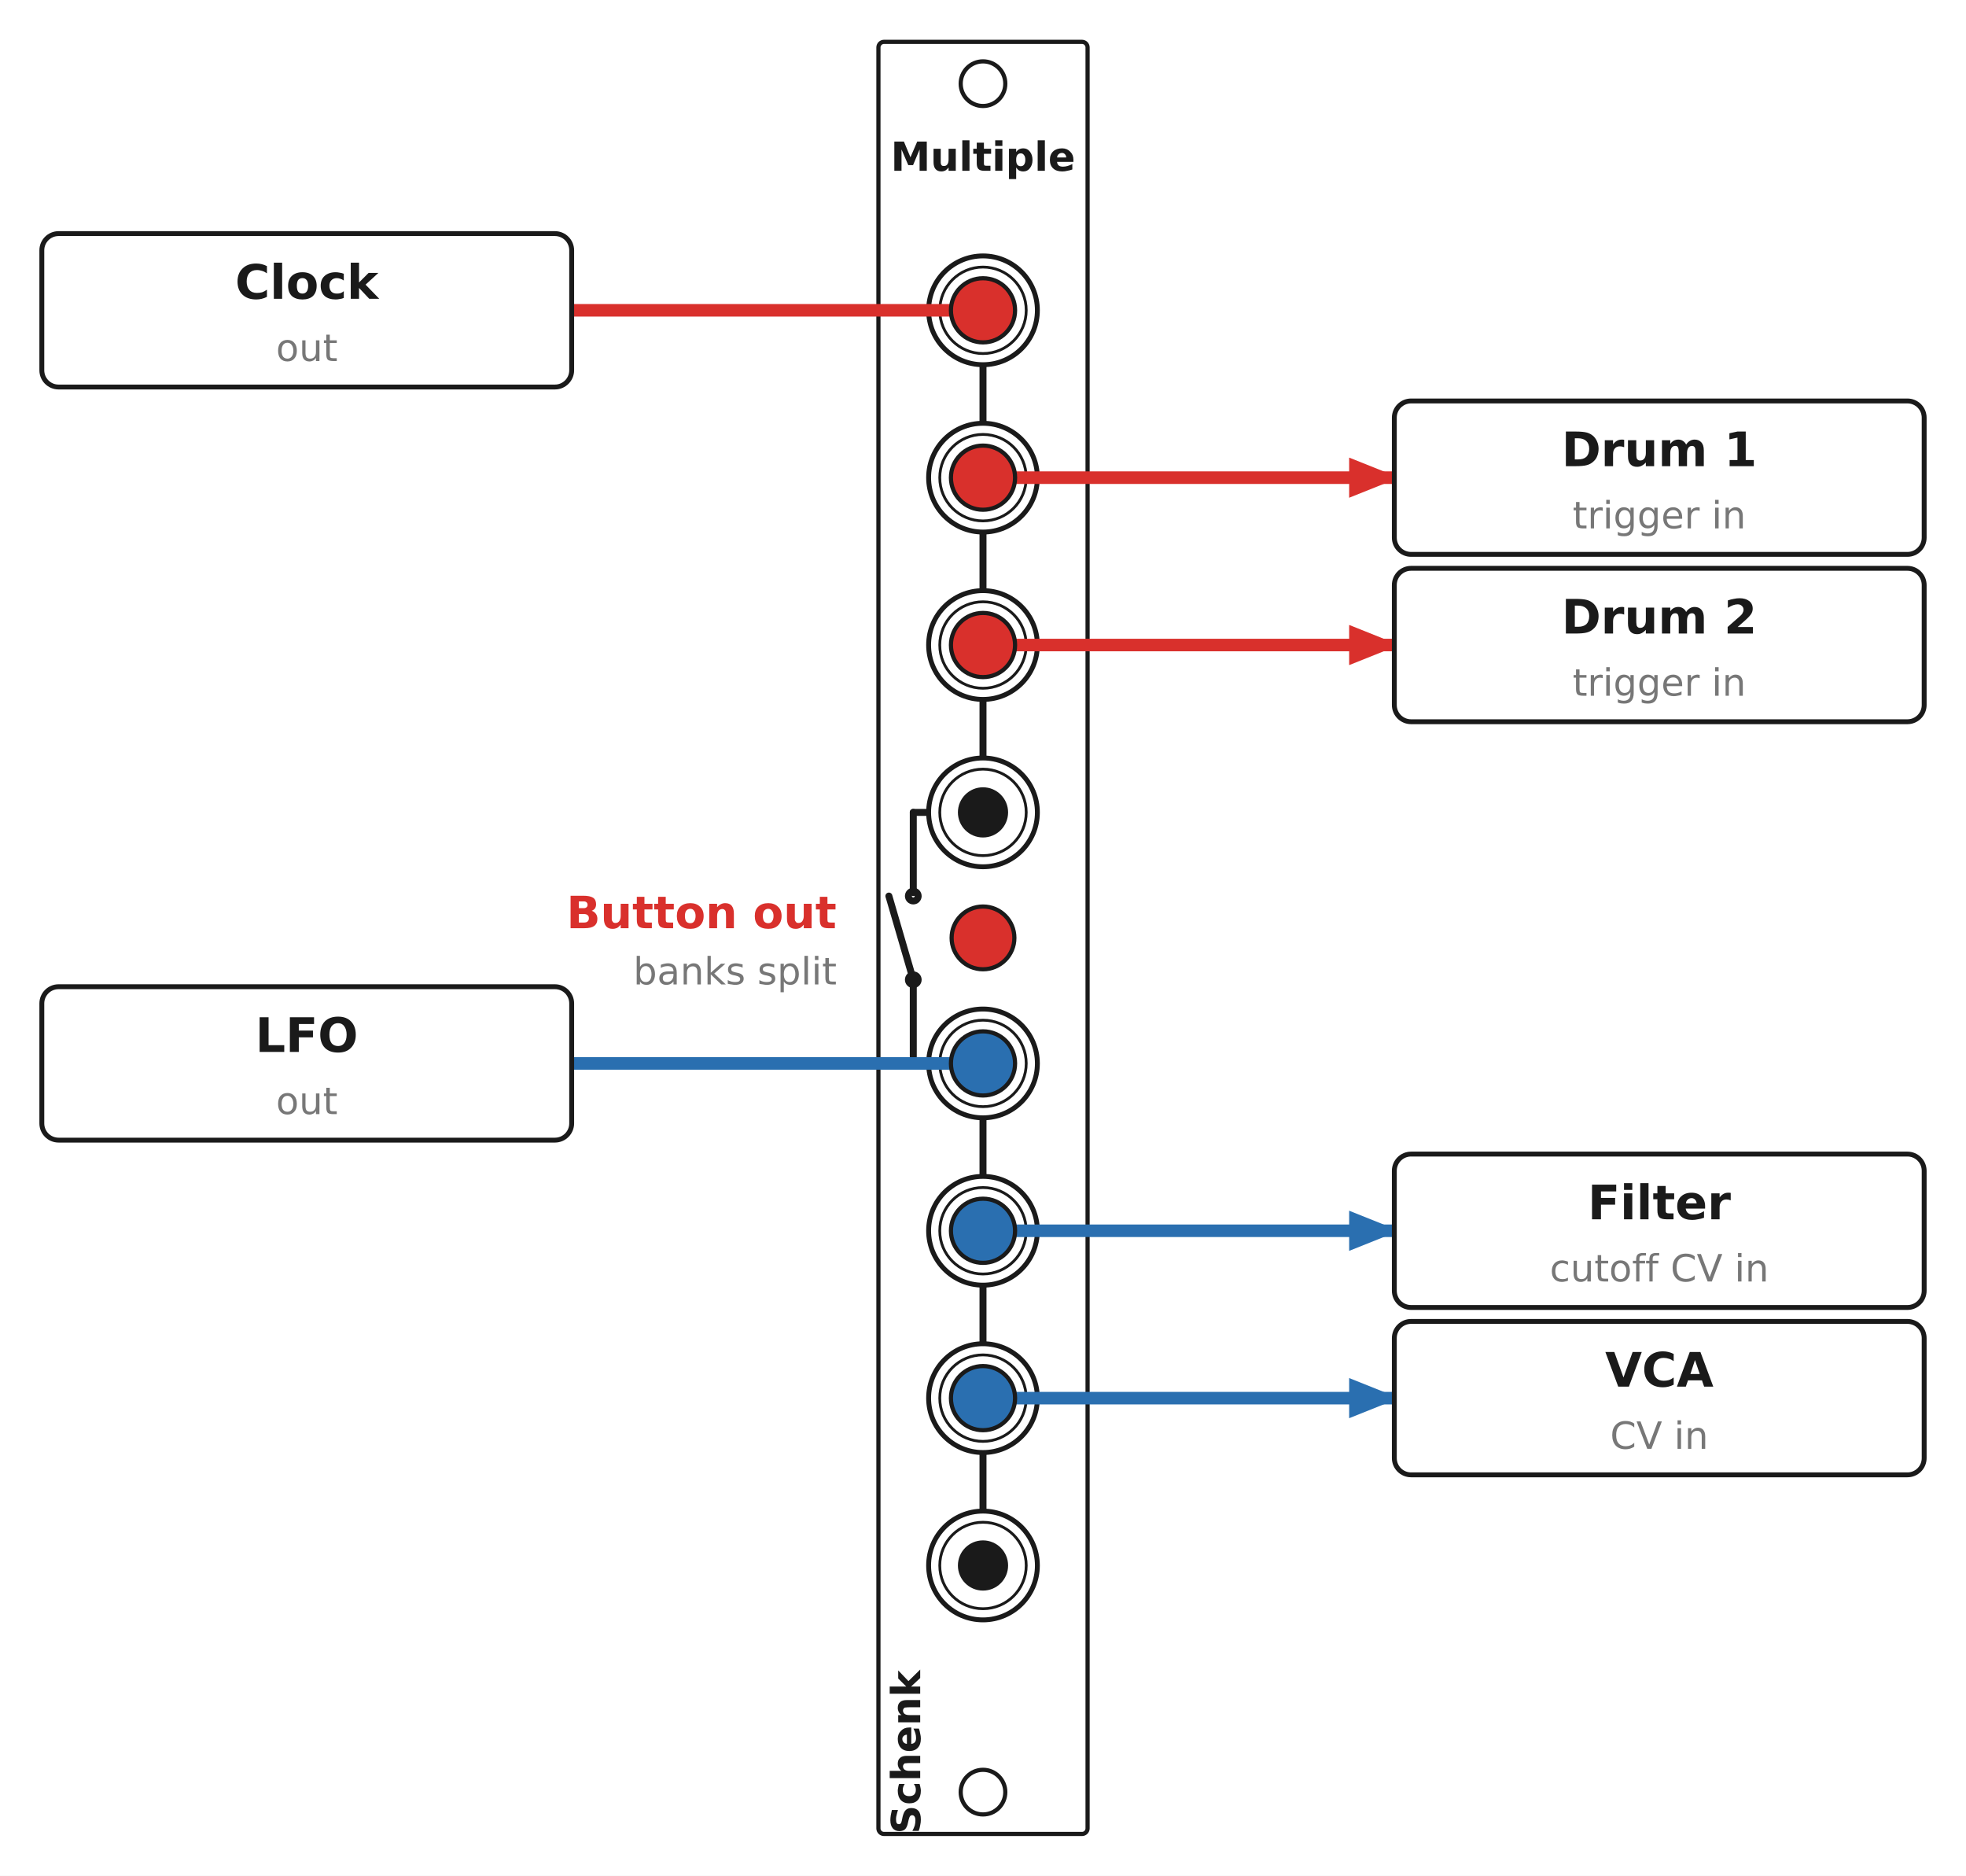
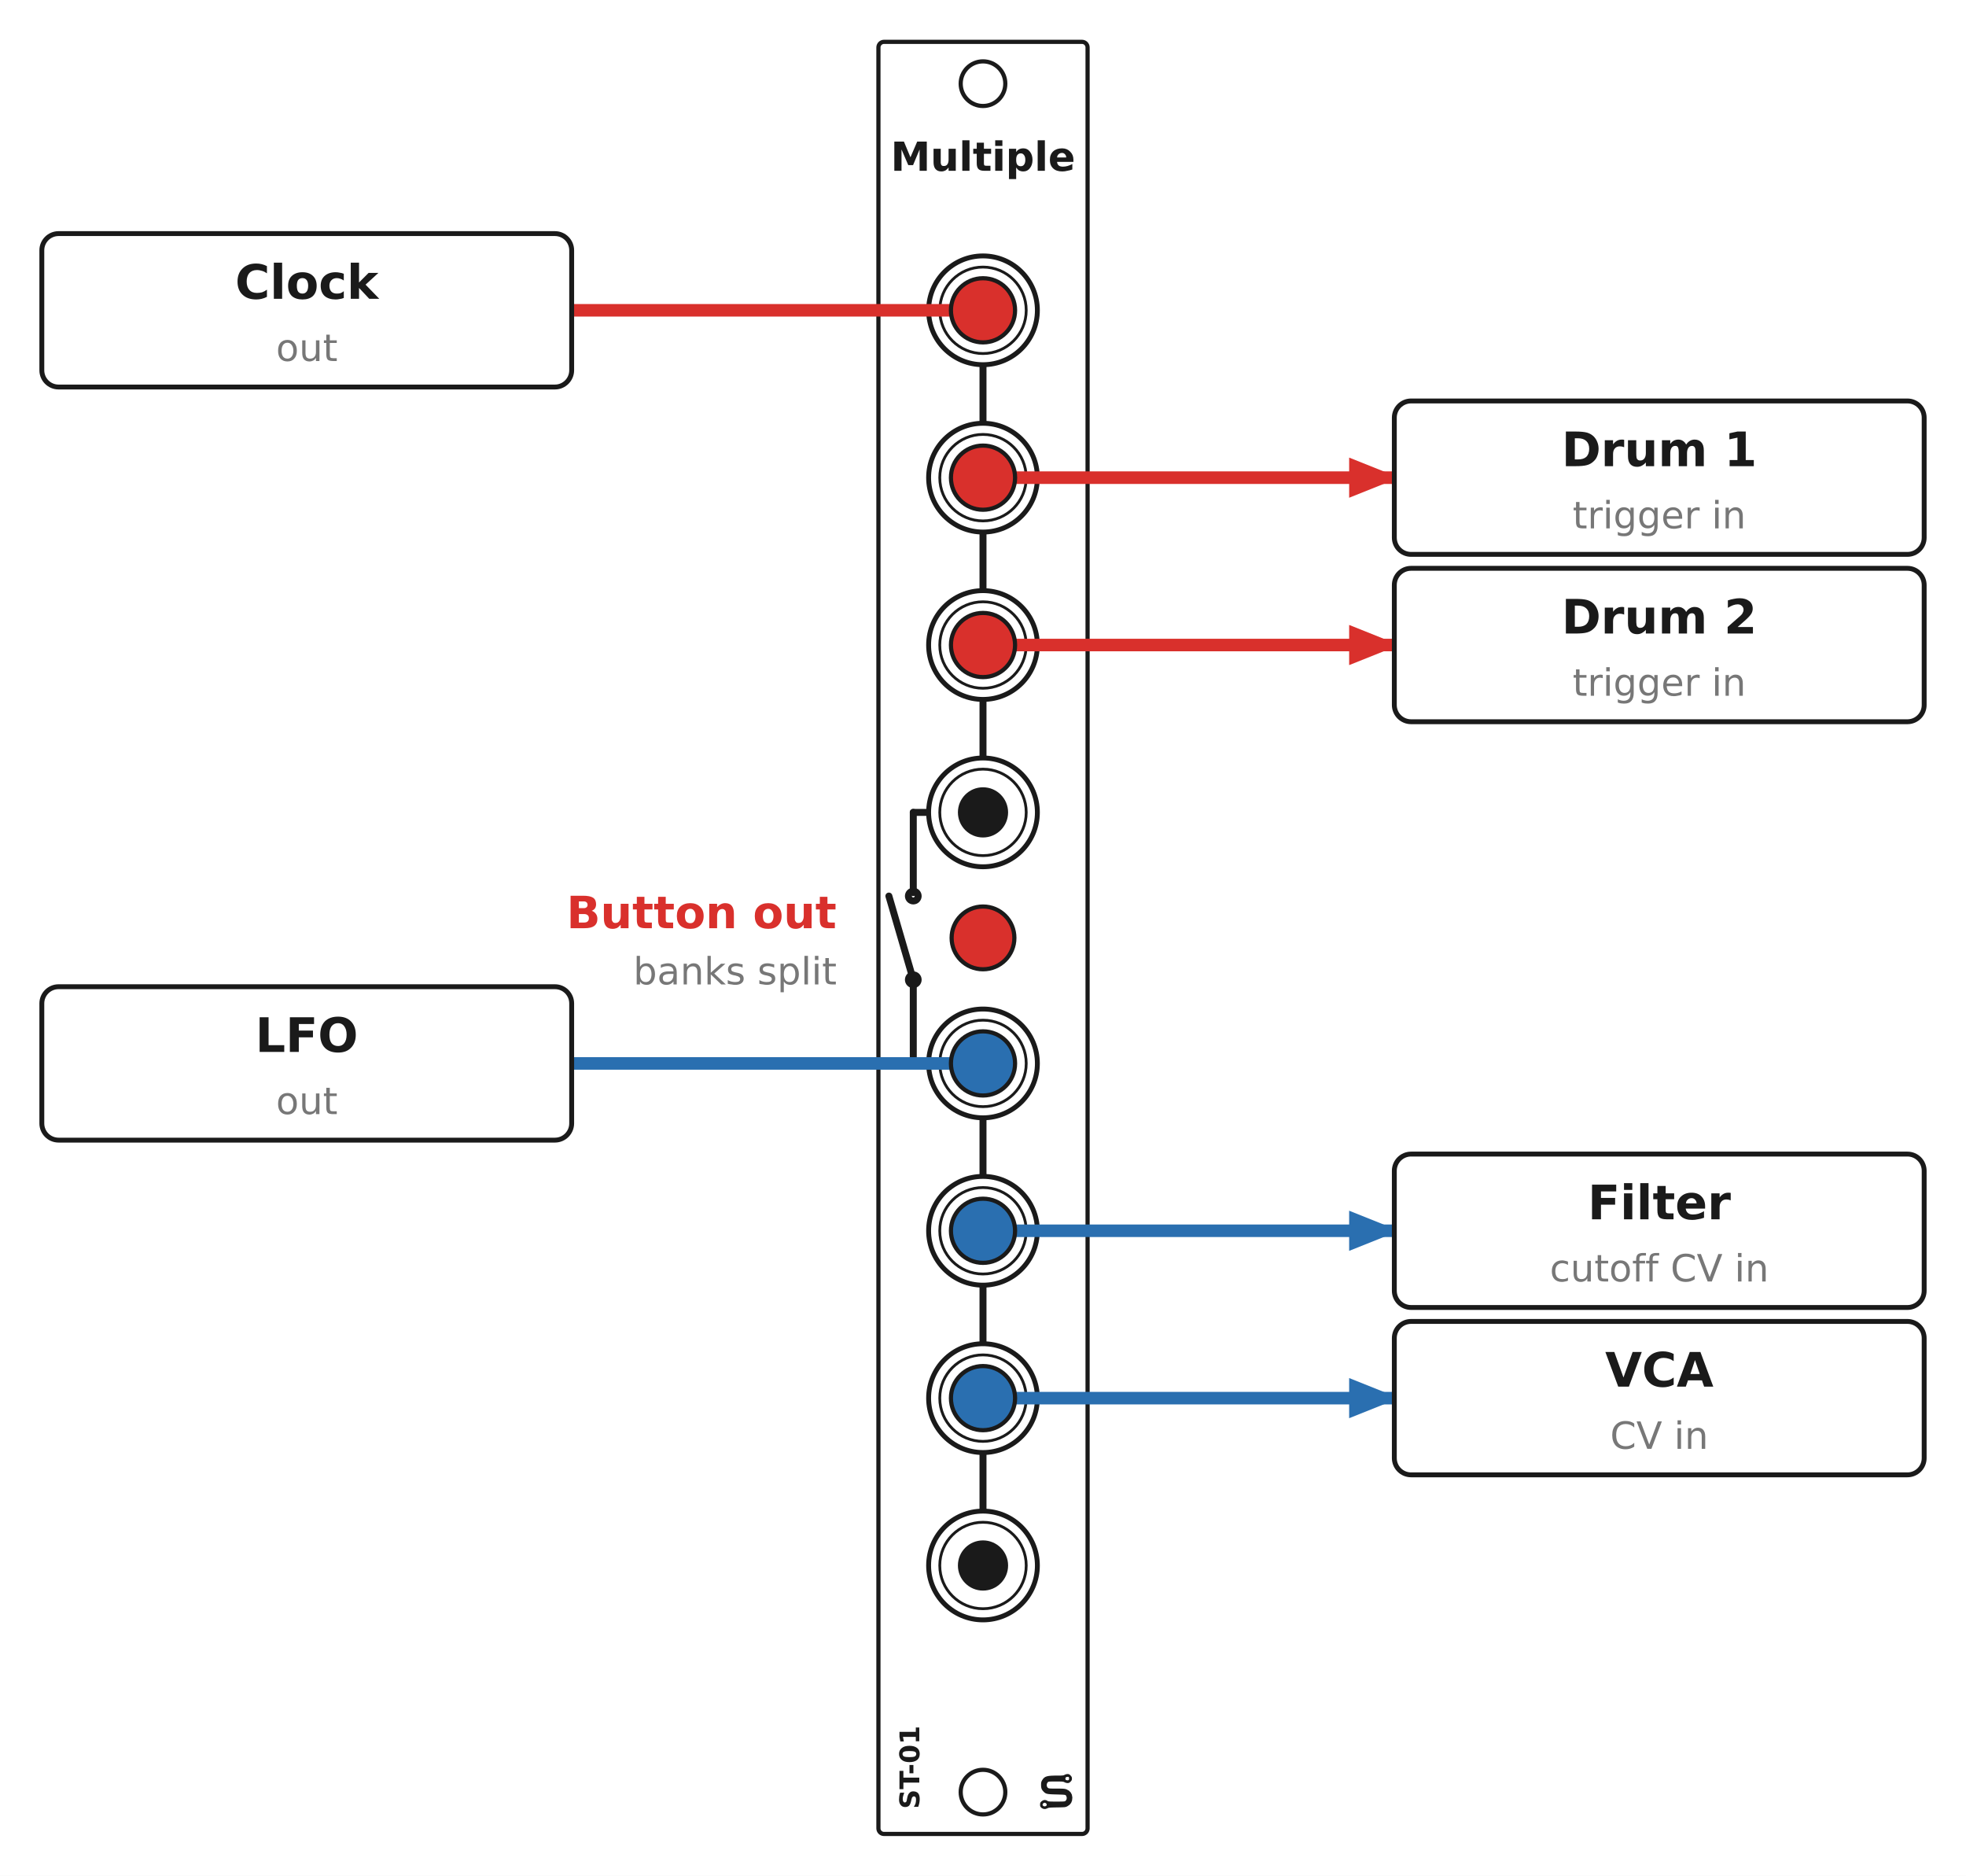
<svg xmlns="http://www.w3.org/2000/svg" viewBox="79.5 49.75 141.0 134.5" width="564" height="538">
  <rect x="79.5" y="49.75" width="141.0" height="134.5" fill="#fff" />
  <defs>
    <marker id="r" viewBox="0 0 10 10" refX="9" refY="5" markerWidth="4" markerHeight="4" orient="auto">
      <path d="M0 1 L10 5 L0 9 z" fill="#d9302c" />
    </marker>
    <marker id="b" viewBox="0 0 10 10" refX="9" refY="5" markerWidth="4" markerHeight="4" orient="auto">
      <path d="M0 1 L10 5 L0 9 z" fill="#2a6fb0" />
    </marker>
  </defs>
  <rect x="142.5" y="52.75" width="15.0" height="128.5" rx="0.4" fill="#fff" stroke="#1a1a1a" stroke-width="0.3" />
-   <line x1="145.0" y1="126.0" x2="145.0" y2="120.0" stroke="#1a1a1a" stroke-width="0.5" stroke-linecap="round" />
+   <polygon points="156.142,176.959 156.206,176.989 156.278,177.054 156.279,177.055 156.342,177.13 156.372,177.198 156.379,177.28 156.371,177.365 156.34,177.432 156.279,177.501 156.206,177.565 156.138,177.594 156.06,177.601 155.947,177.584 155.849,177.544 155.812,177.524 155.769,177.51 155.711,177.5 155.631,177.493 155.517,177.49 155.363,177.488 155.226,177.488 155.041,177.488 154.903,177.49 154.805,177.493 154.739,177.499 154.695,177.509 154.665,177.525 154.642,177.545 154.634,177.553 154.584,177.642 154.568,177.748 154.587,177.851 154.64,177.931 154.647,177.938 154.676,177.958 154.71,177.972 154.757,177.983 154.826,177.99 154.925,177.994 155.062,177.996 155.246,177.996 155.281,177.996 155.479,177.997 155.629,177.999 155.743,178.004 155.829,178.012 155.898,178.024 155.958,178.041 155.995,178.054 156.162,178.144 156.289,178.272 156.372,178.431 156.406,178.618 156.407,178.654 156.386,178.855 156.32,179.022 156.208,179.158 156.06,179.259 156.01,179.284 155.963,179.304 155.912,179.318 155.848,179.328 155.761,179.334 155.642,179.339 155.483,179.343 155.31,179.346 155.107,179.35 154.951,179.354 154.836,179.36 154.753,179.367 154.694,179.378 154.652,179.392 154.619,179.409 154.487,179.46 154.353,179.457 154.228,179.404 154.193,179.376 154.131,179.315 154.102,179.259 154.093,179.18 154.093,179.151 154.271,179.151 154.274,179.175 154.321,179.241 154.396,179.271 154.482,179.26 154.537,179.23 154.571,179.175 154.563,179.111 154.522,179.053 154.457,179.017 154.42,179.012 154.348,179.033 154.293,179.086 154.271,179.151 154.093,179.151 154.093,179.147 154.098,179.056 154.12,178.993 154.173,178.933 154.197,178.91 154.311,178.836 154.433,178.811 154.549,178.835 154.609,178.871 154.636,178.89 154.67,178.904 154.717,178.914 154.786,178.921 154.885,178.925 155.022,178.927 155.205,178.927 155.276,178.927 155.475,178.927 155.625,178.926 155.734,178.922 155.811,178.917 155.862,178.908 155.895,178.896 155.919,178.879 155.927,178.872 155.992,178.77 156.007,178.653 155.973,178.535 155.945,178.49 155.928,178.471 155.903,178.457 155.863,178.446 155.8,178.438 155.707,178.431 155.577,178.426 155.401,178.421 155.274,178.417 155.046,178.411 154.866,178.403 154.727,178.391 154.621,178.375 154.539,178.353 154.473,178.322 154.415,178.281 154.358,178.228 154.349,178.22 154.256,178.113 154.199,178.007 154.171,177.884 154.164,177.742 154.167,177.621 154.18,177.534 154.208,177.459 154.241,177.398 154.292,177.322 155.908,177.322 155.948,177.378 156.033,177.402 156.057,177.403 156.127,177.395 156.16,177.362 156.169,177.335 156.175,177.256 156.167,177.206 156.144,177.166 156.095,177.153 156.045,177.155 155.97,177.17 155.929,177.209 155.916,177.239 155.908,177.322 154.292,177.322 154.308,177.298 154.382,177.22 154.471,177.16 154.582,177.118 154.722,177.089 154.9,177.073 155.123,177.065 155.262,177.064 155.446,177.064 155.583,177.062 155.682,177.057 155.751,177.049 155.8,177.037 155.837,177.02 155.857,177.008 155.958,176.966 156.06,176.952 156.142,176.959" fill="#1a1a1a" />
  <line x1="145.0" y1="108.0" x2="145.0" y2="113.75" stroke="#1a1a1a" stroke-width="0.5" stroke-linecap="round" />
  <line x1="145.0" y1="120.0" x2="143.25" y2="114.0" stroke="#1a1a1a" stroke-width="0.5" stroke-linecap="round" />
+   <line x1="145.0" y1="126.0" x2="145.0" y2="120.0" stroke="#1a1a1a" stroke-width="0.5" stroke-linecap="round" />
+   <line x1="150.0" y1="72.0" x2="150.0" y2="108.0" stroke="#1a1a1a" stroke-width="0.5" stroke-linecap="round" />
+   <line x1="150.0" y1="108.0" x2="145.0" y2="108.0" stroke="#1a1a1a" stroke-width="0.5" stroke-linecap="round" />
  <line x1="150.0" y1="126.0" x2="145.0" y2="126.0" stroke="#1a1a1a" stroke-width="0.5" stroke-linecap="round" />
-   <line x1="150.0" y1="108.0" x2="145.0" y2="108.0" stroke="#1a1a1a" stroke-width="0.5" stroke-linecap="round" />
  <line x1="150.0" y1="126.0" x2="150.0" y2="162.0" stroke="#1a1a1a" stroke-width="0.5" stroke-linecap="round" />
-   <line x1="150.0" y1="72.0" x2="150.0" y2="108.0" stroke="#1a1a1a" stroke-width="0.5" stroke-linecap="round" />
  <circle cx="145.0" cy="114.0" r="0.25" fill="none" stroke="#1a1a1a" stroke-width="0.7" />
  <circle cx="145.0" cy="120.0" r="0.25" fill="none" stroke="#1a1a1a" stroke-width="0.7" />
-   <text x="144.5" y="181.25" font-family="DejaVu Sans, Helvetica, Arial, sans-serif" font-size="2.875" font-weight="bold" fill="#1a1a1a" text-anchor="start" dominant-baseline="central" transform="rotate(-90.0 144.5 181.25)">Schenk</text>
+   <text x="144.75" y="179.46" font-family="DejaVu Sans, Helvetica, Arial, sans-serif" font-size="1.955" font-weight="bold" fill="#1a1a1a" text-anchor="start" dominant-baseline="central" transform="rotate(-90.0 144.75 179.4597)">ST-01</text>
  <text x="150.0" y="61.0" font-family="DejaVu Sans, Helvetica, Arial, sans-serif" font-size="2.875" font-weight="bold" fill="#1a1a1a" text-anchor="middle" dominant-baseline="central">Multiple</text>
+   <circle cx="150.0" cy="72.0" r="3.9" fill="#fff" stroke="#1a1a1a" stroke-width="0.35" />
+   <circle cx="150.0" cy="72.0" r="3.1" fill="none" stroke="#1a1a1a" stroke-width="0.2" />
+   <circle cx="150.0" cy="72.0" r="1.8" fill="#1a1a1a" />
+   <circle cx="150.0" cy="55.75" r="1.6" fill="#fff" stroke="#1a1a1a" stroke-width="0.3" />
  <circle cx="150.0" cy="178.25" r="1.6" fill="#fff" stroke="#1a1a1a" stroke-width="0.3" />
-   <circle cx="150.0" cy="55.75" r="1.6" fill="#fff" stroke="#1a1a1a" stroke-width="0.3" />
-   <circle cx="150.0" cy="117.0" r="2.25" fill="#d9302c" stroke="#1a1a1a" stroke-width="0.3" />
+   <circle cx="150.0" cy="138.0" r="3.9" fill="#fff" stroke="#1a1a1a" stroke-width="0.35" />
+   <circle cx="150.0" cy="138.0" r="3.1" fill="none" stroke="#1a1a1a" stroke-width="0.2" />
+   <circle cx="150.0" cy="138.0" r="1.8" fill="#1a1a1a" />
+   <circle cx="150.0" cy="150.0" r="3.9" fill="#fff" stroke="#1a1a1a" stroke-width="0.35" />
+   <circle cx="150.0" cy="150.0" r="3.1" fill="none" stroke="#1a1a1a" stroke-width="0.2" />
+   <circle cx="150.0" cy="150.0" r="1.8" fill="#1a1a1a" />
  <circle cx="150.0" cy="162.0" r="3.9" fill="#fff" stroke="#1a1a1a" stroke-width="0.35" />
  <circle cx="150.0" cy="162.0" r="3.1" fill="none" stroke="#1a1a1a" stroke-width="0.2" />
  <circle cx="150.0" cy="162.0" r="1.8" fill="#1a1a1a" />
-   <circle cx="150.0" cy="150.0" r="3.9" fill="#fff" stroke="#1a1a1a" stroke-width="0.35" />
-   <circle cx="150.0" cy="150.0" r="3.1" fill="none" stroke="#1a1a1a" stroke-width="0.2" />
-   <circle cx="150.0" cy="150.0" r="1.8" fill="#1a1a1a" />
-   <circle cx="150.0" cy="138.0" r="3.9" fill="#fff" stroke="#1a1a1a" stroke-width="0.35" />
-   <circle cx="150.0" cy="138.0" r="3.1" fill="none" stroke="#1a1a1a" stroke-width="0.2" />
-   <circle cx="150.0" cy="138.0" r="1.8" fill="#1a1a1a" />
+   <circle cx="150.0" cy="96.0" r="3.9" fill="#fff" stroke="#1a1a1a" stroke-width="0.35" />
+   <circle cx="150.0" cy="96.0" r="3.1" fill="none" stroke="#1a1a1a" stroke-width="0.2" />
+   <circle cx="150.0" cy="96.0" r="1.8" fill="#1a1a1a" />
  <circle cx="150.0" cy="126.0" r="3.9" fill="#fff" stroke="#1a1a1a" stroke-width="0.35" />
  <circle cx="150.0" cy="126.0" r="3.1" fill="none" stroke="#1a1a1a" stroke-width="0.2" />
  <circle cx="150.0" cy="126.0" r="1.8" fill="#1a1a1a" />
+   <circle cx="150.0" cy="117.0" r="2.25" fill="#d9302c" stroke="#1a1a1a" stroke-width="0.3" />
  <circle cx="150.0" cy="108.0" r="3.9" fill="#fff" stroke="#1a1a1a" stroke-width="0.35" />
  <circle cx="150.0" cy="108.0" r="3.1" fill="none" stroke="#1a1a1a" stroke-width="0.2" />
  <circle cx="150.0" cy="108.0" r="1.8" fill="#1a1a1a" />
-   <circle cx="150.0" cy="96.0" r="3.9" fill="#fff" stroke="#1a1a1a" stroke-width="0.35" />
-   <circle cx="150.0" cy="96.0" r="3.1" fill="none" stroke="#1a1a1a" stroke-width="0.2" />
-   <circle cx="150.0" cy="96.0" r="1.8" fill="#1a1a1a" />
  <circle cx="150.0" cy="84.0" r="3.9" fill="#fff" stroke="#1a1a1a" stroke-width="0.35" />
  <circle cx="150.0" cy="84.0" r="3.1" fill="none" stroke="#1a1a1a" stroke-width="0.2" />
  <circle cx="150.0" cy="84.0" r="1.8" fill="#1a1a1a" />
-   <circle cx="150.0" cy="72.0" r="3.9" fill="#fff" stroke="#1a1a1a" stroke-width="0.35" />
-   <circle cx="150.0" cy="72.0" r="3.1" fill="none" stroke="#1a1a1a" stroke-width="0.2" />
-   <circle cx="150.0" cy="72.0" r="1.8" fill="#1a1a1a" />
  <path d="M120.50 72.00 C135.25 72.00 135.25 72.00 150.00 72.00" fill="none" stroke="#d9302c" stroke-width="0.9" stroke-linecap="round" />
  <path d="M150.00 84.00 C164.75 84.00 164.75 84.00 179.50 84.00" fill="none" stroke="#d9302c" stroke-width="0.9" stroke-linecap="round" marker-end="url(#r)" />
  <path d="M150.00 96.00 C164.75 96.00 164.75 96.00 179.50 96.00" fill="none" stroke="#d9302c" stroke-width="0.9" stroke-linecap="round" marker-end="url(#r)" />
  <path d="M120.50 126.00 C135.25 126.00 135.25 126.00 150.00 126.00" fill="none" stroke="#2a6fb0" stroke-width="0.9" stroke-linecap="round" />
  <path d="M150.00 138.00 C164.75 138.00 164.75 138.00 179.50 138.00" fill="none" stroke="#2a6fb0" stroke-width="0.9" stroke-linecap="round" marker-end="url(#b)" />
  <path d="M150.00 150.00 C164.75 150.00 164.75 150.00 179.50 150.00" fill="none" stroke="#2a6fb0" stroke-width="0.9" stroke-linecap="round" marker-end="url(#b)" />
  <circle cx="150.0" cy="72.0" r="2.3" fill="#d9302c" stroke="#1a1a1a" stroke-width="0.3" />
  <circle cx="150.0" cy="84.0" r="2.3" fill="#d9302c" stroke="#1a1a1a" stroke-width="0.3" />
  <circle cx="150.0" cy="96.0" r="2.3" fill="#d9302c" stroke="#1a1a1a" stroke-width="0.3" />
  <circle cx="150.0" cy="126.0" r="2.3" fill="#2a6fb0" stroke="#1a1a1a" stroke-width="0.3" />
  <circle cx="150.0" cy="138.0" r="2.3" fill="#2a6fb0" stroke="#1a1a1a" stroke-width="0.3" />
  <circle cx="150.0" cy="150.0" r="2.3" fill="#2a6fb0" stroke="#1a1a1a" stroke-width="0.3" />
  <rect x="82.5" y="66.5" width="38" height="11" rx="1.2" fill="#fff" stroke="#1a1a1a" stroke-width="0.35" />
  <text x="101.50" y="70.00" font-family="DejaVu Sans, Helvetica, Arial, sans-serif" font-size="3.4" font-weight="bold" fill="#1a1a1a" text-anchor="middle" dominant-baseline="central">Clock</text>
  <text x="101.50" y="74.70" font-family="DejaVu Sans, Helvetica, Arial, sans-serif" font-size="2.7" font-weight="normal" fill="#777" text-anchor="middle" dominant-baseline="central">out</text>
  <rect x="179.5" y="78.5" width="38" height="11" rx="1.2" fill="#fff" stroke="#1a1a1a" stroke-width="0.35" />
  <text x="198.50" y="82.00" font-family="DejaVu Sans, Helvetica, Arial, sans-serif" font-size="3.4" font-weight="bold" fill="#1a1a1a" text-anchor="middle" dominant-baseline="central">Drum 1</text>
  <text x="198.50" y="86.70" font-family="DejaVu Sans, Helvetica, Arial, sans-serif" font-size="2.7" font-weight="normal" fill="#777" text-anchor="middle" dominant-baseline="central">trigger in</text>
  <rect x="179.5" y="90.5" width="38" height="11" rx="1.2" fill="#fff" stroke="#1a1a1a" stroke-width="0.35" />
  <text x="198.50" y="94.00" font-family="DejaVu Sans, Helvetica, Arial, sans-serif" font-size="3.4" font-weight="bold" fill="#1a1a1a" text-anchor="middle" dominant-baseline="central">Drum 2</text>
  <text x="198.50" y="98.70" font-family="DejaVu Sans, Helvetica, Arial, sans-serif" font-size="2.7" font-weight="normal" fill="#777" text-anchor="middle" dominant-baseline="central">trigger in</text>
  <rect x="82.5" y="120.5" width="38" height="11" rx="1.2" fill="#fff" stroke="#1a1a1a" stroke-width="0.35" />
  <text x="101.50" y="124.00" font-family="DejaVu Sans, Helvetica, Arial, sans-serif" font-size="3.4" font-weight="bold" fill="#1a1a1a" text-anchor="middle" dominant-baseline="central">LFO</text>
  <text x="101.50" y="128.70" font-family="DejaVu Sans, Helvetica, Arial, sans-serif" font-size="2.7" font-weight="normal" fill="#777" text-anchor="middle" dominant-baseline="central">out</text>
  <rect x="179.5" y="132.5" width="38" height="11" rx="1.2" fill="#fff" stroke="#1a1a1a" stroke-width="0.35" />
  <text x="198.50" y="136.00" font-family="DejaVu Sans, Helvetica, Arial, sans-serif" font-size="3.4" font-weight="bold" fill="#1a1a1a" text-anchor="middle" dominant-baseline="central">Filter</text>
  <text x="198.50" y="140.70" font-family="DejaVu Sans, Helvetica, Arial, sans-serif" font-size="2.7" font-weight="normal" fill="#777" text-anchor="middle" dominant-baseline="central">cutoff CV in</text>
  <rect x="179.5" y="144.5" width="38" height="11" rx="1.2" fill="#fff" stroke="#1a1a1a" stroke-width="0.35" />
  <text x="198.50" y="148.00" font-family="DejaVu Sans, Helvetica, Arial, sans-serif" font-size="3.4" font-weight="bold" fill="#1a1a1a" text-anchor="middle" dominant-baseline="central">VCA</text>
  <text x="198.50" y="152.70" font-family="DejaVu Sans, Helvetica, Arial, sans-serif" font-size="2.7" font-weight="normal" fill="#777" text-anchor="middle" dominant-baseline="central">CV in</text>
  <text x="139.50" y="115.20" font-family="DejaVu Sans, Helvetica, Arial, sans-serif" font-size="3.2" font-weight="bold" fill="#d9302c" text-anchor="end" dominant-baseline="central">Button out</text>
  <text x="139.50" y="119.40" font-family="DejaVu Sans, Helvetica, Arial, sans-serif" font-size="2.7" font-weight="normal" fill="#777" text-anchor="end" dominant-baseline="central">banks split</text>
</svg>
